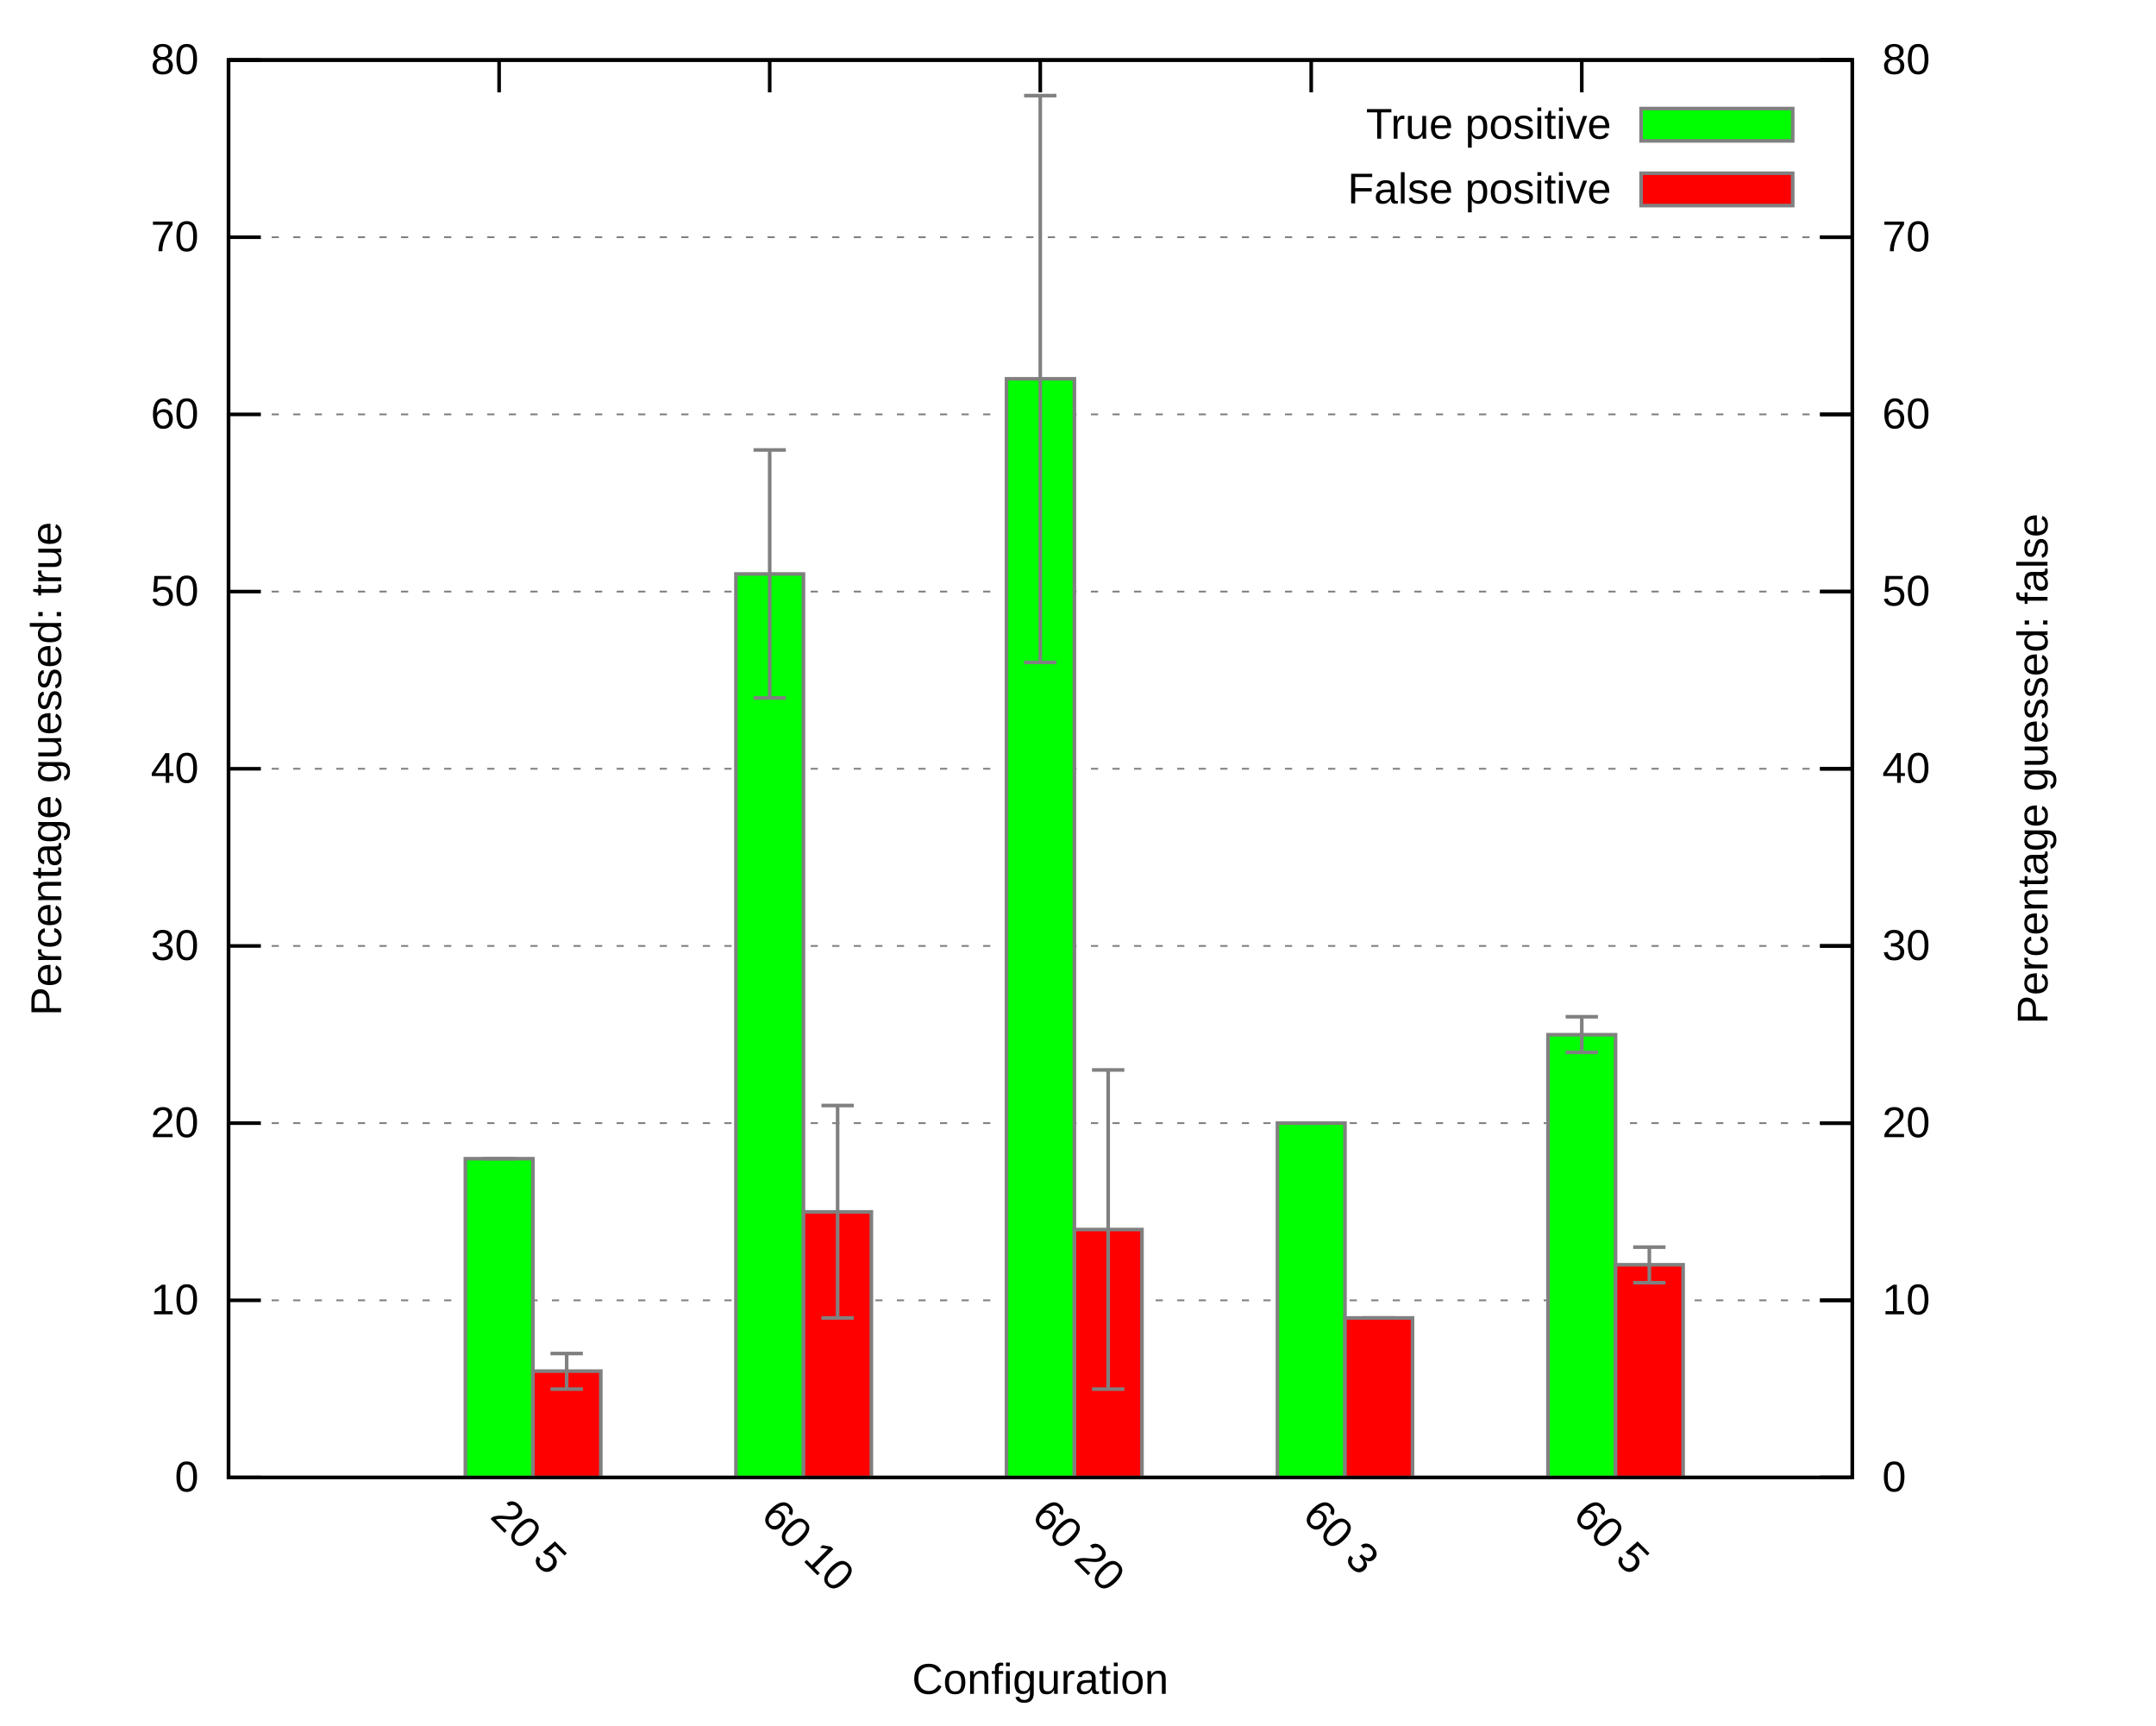
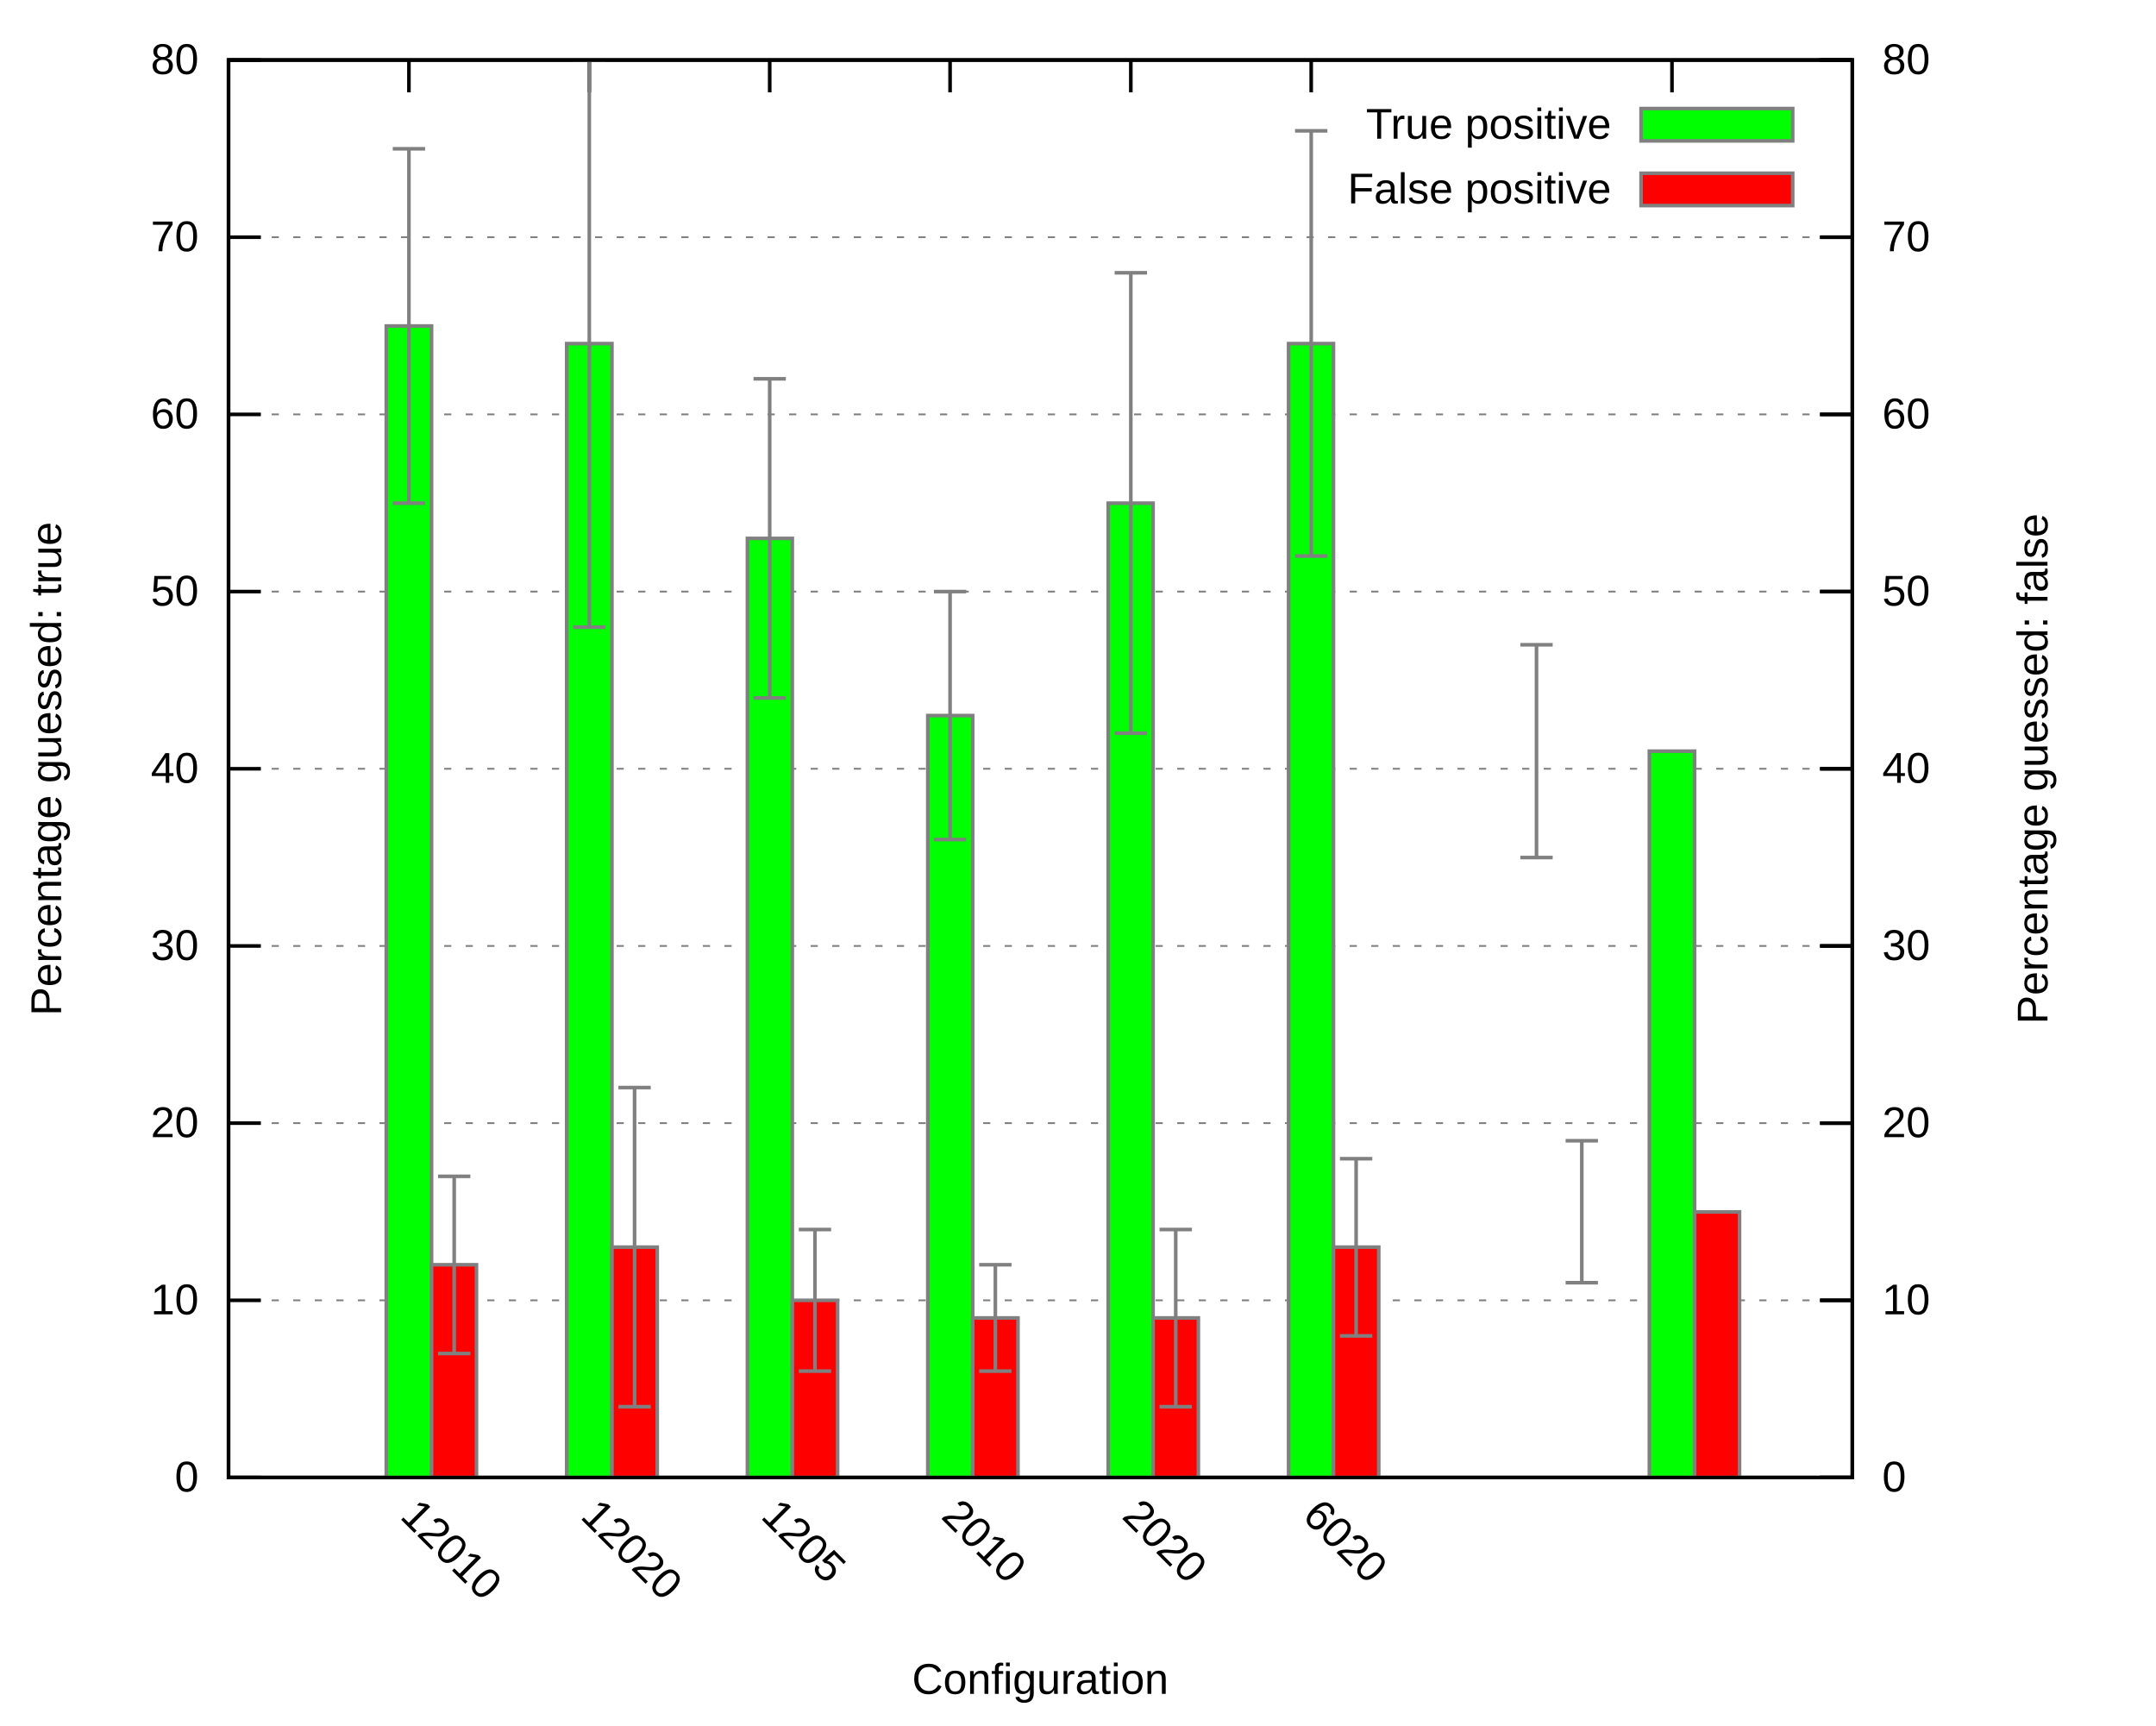
<svg xmlns="http://www.w3.org/2000/svg" xmlns:xlink="http://www.w3.org/1999/xlink" width="600" height="480" viewBox="0 0 600 480">
  <g id="gnuplot_canvas">
    <rect x="0" y="0" width="600" height="480" fill="none" />
    <defs>
      <circle id="gpDot" r="0.5" stroke-width="0.5" />
      <path id="gpPt0" stroke-width="0.222" stroke="currentColor" d="M-1,0 h2 M0,-1 v2" />
      <path id="gpPt1" stroke-width="0.222" stroke="currentColor" d="M-1,-1 L1,1 M1,-1 L-1,1" />
      <path id="gpPt2" stroke-width="0.222" stroke="currentColor" d="M-1,0 L1,0 M0,-1 L0,1 M-1,-1 L1,1 M-1,1 L1,-1" />
      <rect id="gpPt3" stroke-width="0.222" stroke="currentColor" x="-1" y="-1" width="2" height="2" />
      <rect id="gpPt4" stroke-width="0.222" stroke="currentColor" fill="currentColor" x="-1" y="-1" width="2" height="2" />
      <circle id="gpPt5" stroke-width="0.222" stroke="currentColor" cx="0" cy="0" r="1" />
      <use xlink:href="#gpPt5" id="gpPt6" fill="currentColor" stroke="none" />
      <path id="gpPt7" stroke-width="0.222" stroke="currentColor" d="M0,-1.33 L-1.33,0.67 L1.33,0.67 z" />
      <use xlink:href="#gpPt7" id="gpPt8" fill="currentColor" stroke="none" />
      <use xlink:href="#gpPt7" id="gpPt9" stroke="currentColor" transform="rotate(180)" />
      <use xlink:href="#gpPt9" id="gpPt10" fill="currentColor" stroke="none" />
      <use xlink:href="#gpPt3" id="gpPt11" stroke="currentColor" transform="rotate(45)" />
      <use xlink:href="#gpPt11" id="gpPt12" fill="currentColor" stroke="none" />
      <path id="gpPt13" stroke-width="0.222" stroke="currentColor" d="M0,1.330 L1.265,0.411 L0.782,-1.067 L-0.782,-1.076 L-1.265,0.411 z" />
      <use xlink:href="#gpPt13" id="gpPt14" fill="currentColor" stroke="none" />
      <filter id="textbox" filterUnits="objectBoundingBox" x="0" y="0" height="1" width="1">
        <feFlood flood-color="white" flood-opacity="1" result="bgnd" />
        <feComposite in="SourceGraphic" in2="bgnd" operator="atop" />
      </filter>
      <filter id="greybox" filterUnits="objectBoundingBox" x="0" y="0" height="1" width="1">
        <feFlood flood-color="lightgrey" flood-opacity="1" result="grey" />
        <feComposite in="SourceGraphic" in2="grey" operator="atop" />
      </filter>
    </defs>
    <g fill="none" color="white" stroke="currentColor" stroke-width="1.00" stroke-linecap="butt" stroke-linejoin="miter">
</g>
    <g fill="none" color="black" stroke="currentColor" stroke-width="1.00" stroke-linecap="butt" stroke-linejoin="miter">
</g>
    <g fill="none" color="black" stroke="black" stroke-width="0.50" stroke-linecap="butt" stroke-linejoin="miter">
</g>
    <g fill="none" color="gray" stroke="currentColor" stroke-width="0.50" stroke-linecap="butt" stroke-linejoin="miter">
      <path stroke="gray" stroke-dasharray="2,4" class="gridline" d="M63.6,411.1 L515.5,411.1  " />
    </g>
    <g fill="none" color="gray" stroke="gray" stroke-width="1.00" stroke-linecap="butt" stroke-linejoin="miter">
</g>
    <g fill="none" color="black" stroke="currentColor" stroke-width="1.00" stroke-linecap="butt" stroke-linejoin="miter">
      <path stroke="black" d="M63.6,411.1 L72.6,411.1 M515.5,411.1 L506.5,411.1  " />
      <g transform="translate(55.3,415.0)" stroke="none" fill="black" font-family="Arial" font-size="12.00" text-anchor="end">
        <text>
          <tspan font-family="Arial"> 0</tspan>
        </text>
      </g>
    </g>
    <g fill="none" color="black" stroke="currentColor" stroke-width="1.00" stroke-linecap="butt" stroke-linejoin="miter">
</g>
    <g fill="none" color="black" stroke="black" stroke-width="0.50" stroke-linecap="butt" stroke-linejoin="miter">
</g>
    <g fill="none" color="gray" stroke="currentColor" stroke-width="0.50" stroke-linecap="butt" stroke-linejoin="miter">
      <path stroke="gray" stroke-dasharray="2,4" class="gridline" d="M63.6,361.8 L515.5,361.8  " />
    </g>
    <g fill="none" color="gray" stroke="gray" stroke-width="1.00" stroke-linecap="butt" stroke-linejoin="miter">
</g>
    <g fill="none" color="black" stroke="currentColor" stroke-width="1.00" stroke-linecap="butt" stroke-linejoin="miter">
      <path stroke="black" d="M63.6,361.8 L72.6,361.8 M515.5,361.8 L506.5,361.8  " />
      <g transform="translate(55.3,365.7)" stroke="none" fill="black" font-family="Arial" font-size="12.00" text-anchor="end">
        <text>
          <tspan font-family="Arial"> 10</tspan>
        </text>
      </g>
    </g>
    <g fill="none" color="black" stroke="currentColor" stroke-width="1.00" stroke-linecap="butt" stroke-linejoin="miter">
</g>
    <g fill="none" color="black" stroke="black" stroke-width="0.50" stroke-linecap="butt" stroke-linejoin="miter">
</g>
    <g fill="none" color="gray" stroke="currentColor" stroke-width="0.50" stroke-linecap="butt" stroke-linejoin="miter">
      <path stroke="gray" stroke-dasharray="2,4" class="gridline" d="M63.6,312.5 L515.5,312.5  " />
    </g>
    <g fill="none" color="gray" stroke="gray" stroke-width="1.00" stroke-linecap="butt" stroke-linejoin="miter">
</g>
    <g fill="none" color="black" stroke="currentColor" stroke-width="1.00" stroke-linecap="butt" stroke-linejoin="miter">
      <path stroke="black" d="M63.6,312.5 L72.6,312.5 M515.5,312.5 L506.5,312.5  " />
      <g transform="translate(55.3,316.4)" stroke="none" fill="black" font-family="Arial" font-size="12.00" text-anchor="end">
        <text>
          <tspan font-family="Arial"> 20</tspan>
        </text>
      </g>
    </g>
    <g fill="none" color="black" stroke="currentColor" stroke-width="1.00" stroke-linecap="butt" stroke-linejoin="miter">
</g>
    <g fill="none" color="black" stroke="black" stroke-width="0.50" stroke-linecap="butt" stroke-linejoin="miter">
</g>
    <g fill="none" color="gray" stroke="currentColor" stroke-width="0.50" stroke-linecap="butt" stroke-linejoin="miter">
      <path stroke="gray" stroke-dasharray="2,4" class="gridline" d="M63.6,263.2 L515.5,263.2  " />
    </g>
    <g fill="none" color="gray" stroke="gray" stroke-width="1.00" stroke-linecap="butt" stroke-linejoin="miter">
</g>
    <g fill="none" color="black" stroke="currentColor" stroke-width="1.00" stroke-linecap="butt" stroke-linejoin="miter">
      <path stroke="black" d="M63.6,263.2 L72.6,263.2 M515.5,263.2 L506.5,263.2  " />
      <g transform="translate(55.3,267.1)" stroke="none" fill="black" font-family="Arial" font-size="12.00" text-anchor="end">
        <text>
          <tspan font-family="Arial"> 30</tspan>
        </text>
      </g>
    </g>
    <g fill="none" color="black" stroke="currentColor" stroke-width="1.00" stroke-linecap="butt" stroke-linejoin="miter">
</g>
    <g fill="none" color="black" stroke="black" stroke-width="0.50" stroke-linecap="butt" stroke-linejoin="miter">
</g>
    <g fill="none" color="gray" stroke="currentColor" stroke-width="0.50" stroke-linecap="butt" stroke-linejoin="miter">
      <path stroke="gray" stroke-dasharray="2,4" class="gridline" d="M63.6,213.9 L515.5,213.9  " />
    </g>
    <g fill="none" color="gray" stroke="gray" stroke-width="1.00" stroke-linecap="butt" stroke-linejoin="miter">
</g>
    <g fill="none" color="black" stroke="currentColor" stroke-width="1.00" stroke-linecap="butt" stroke-linejoin="miter">
      <path stroke="black" d="M63.6,213.9 L72.6,213.9 M515.5,213.9 L506.5,213.9  " />
      <g transform="translate(55.3,217.8)" stroke="none" fill="black" font-family="Arial" font-size="12.00" text-anchor="end">
        <text>
          <tspan font-family="Arial"> 40</tspan>
        </text>
      </g>
    </g>
    <g fill="none" color="black" stroke="currentColor" stroke-width="1.00" stroke-linecap="butt" stroke-linejoin="miter">
</g>
    <g fill="none" color="black" stroke="black" stroke-width="0.50" stroke-linecap="butt" stroke-linejoin="miter">
</g>
    <g fill="none" color="gray" stroke="currentColor" stroke-width="0.50" stroke-linecap="butt" stroke-linejoin="miter">
      <path stroke="gray" stroke-dasharray="2,4" class="gridline" d="M63.6,164.6 L515.5,164.6  " />
    </g>
    <g fill="none" color="gray" stroke="gray" stroke-width="1.00" stroke-linecap="butt" stroke-linejoin="miter">
</g>
    <g fill="none" color="black" stroke="currentColor" stroke-width="1.00" stroke-linecap="butt" stroke-linejoin="miter">
      <path stroke="black" d="M63.6,164.6 L72.6,164.6 M515.5,164.6 L506.5,164.6  " />
      <g transform="translate(55.3,168.5)" stroke="none" fill="black" font-family="Arial" font-size="12.00" text-anchor="end">
        <text>
          <tspan font-family="Arial"> 50</tspan>
        </text>
      </g>
    </g>
    <g fill="none" color="black" stroke="currentColor" stroke-width="1.00" stroke-linecap="butt" stroke-linejoin="miter">
</g>
    <g fill="none" color="black" stroke="black" stroke-width="0.50" stroke-linecap="butt" stroke-linejoin="miter">
</g>
    <g fill="none" color="gray" stroke="currentColor" stroke-width="0.50" stroke-linecap="butt" stroke-linejoin="miter">
      <path stroke="gray" stroke-dasharray="2,4" class="gridline" d="M63.6,115.3 L515.5,115.3  " />
    </g>
    <g fill="none" color="gray" stroke="gray" stroke-width="1.00" stroke-linecap="butt" stroke-linejoin="miter">
</g>
    <g fill="none" color="black" stroke="currentColor" stroke-width="1.00" stroke-linecap="butt" stroke-linejoin="miter">
      <path stroke="black" d="M63.6,115.3 L72.6,115.3 M515.5,115.3 L506.5,115.3  " />
      <g transform="translate(55.3,119.2)" stroke="none" fill="black" font-family="Arial" font-size="12.00" text-anchor="end">
        <text>
          <tspan font-family="Arial"> 60</tspan>
        </text>
      </g>
    </g>
    <g fill="none" color="black" stroke="currentColor" stroke-width="1.00" stroke-linecap="butt" stroke-linejoin="miter">
</g>
    <g fill="none" color="black" stroke="black" stroke-width="0.50" stroke-linecap="butt" stroke-linejoin="miter">
</g>
    <g fill="none" color="gray" stroke="currentColor" stroke-width="0.50" stroke-linecap="butt" stroke-linejoin="miter">
      <path stroke="gray" stroke-dasharray="2,4" class="gridline" d="M63.6,66.0 L515.5,66.0  " />
    </g>
    <g fill="none" color="gray" stroke="gray" stroke-width="1.00" stroke-linecap="butt" stroke-linejoin="miter">
</g>
    <g fill="none" color="black" stroke="currentColor" stroke-width="1.00" stroke-linecap="butt" stroke-linejoin="miter">
      <path stroke="black" d="M63.6,66.0 L72.6,66.0 M515.5,66.0 L506.5,66.0  " />
      <g transform="translate(55.3,69.9)" stroke="none" fill="black" font-family="Arial" font-size="12.00" text-anchor="end">
        <text>
          <tspan font-family="Arial"> 70</tspan>
        </text>
      </g>
    </g>
    <g fill="none" color="black" stroke="currentColor" stroke-width="1.00" stroke-linecap="butt" stroke-linejoin="miter">
</g>
    <g fill="none" color="black" stroke="black" stroke-width="0.50" stroke-linecap="butt" stroke-linejoin="miter">
</g>
    <g fill="none" color="gray" stroke="currentColor" stroke-width="0.50" stroke-linecap="butt" stroke-linejoin="miter">
      <path stroke="gray" stroke-dasharray="2,4" class="gridline" d="M63.6,16.7 L515.5,16.7  " />
    </g>
    <g fill="none" color="gray" stroke="gray" stroke-width="1.00" stroke-linecap="butt" stroke-linejoin="miter">
</g>
    <g fill="none" color="black" stroke="currentColor" stroke-width="1.00" stroke-linecap="butt" stroke-linejoin="miter">
      <path stroke="black" d="M63.6,16.7 L72.6,16.7 M515.5,16.7 L506.5,16.7  " />
      <g transform="translate(55.3,20.6)" stroke="none" fill="black" font-family="Arial" font-size="12.00" text-anchor="end">
        <text>
          <tspan font-family="Arial"> 80</tspan>
        </text>
      </g>
    </g>
    <g fill="none" color="black" stroke="currentColor" stroke-width="1.00" stroke-linecap="butt" stroke-linejoin="miter">
-       <path stroke="black" d="M138.9,411.1 L138.9,402.1 M138.9,16.7 L138.9,25.7  " />
-       <g transform="translate(136.1,422.2) rotate(45)" stroke="none" fill="black" font-family="Arial" font-size="12.00" text-anchor="start">
-         <text>
-           <tspan font-family="Arial">20 5</tspan>
+       <path stroke="black" d="M113.8,411.1 L113.8,402.1 M113.8,16.7 L113.8,25.7  " />
+       <g transform="translate(111.0,422.2) rotate(45)" stroke="none" fill="black" font-family="Arial" font-size="12.00" text-anchor="start">
+         <text>
+           <tspan font-family="Arial">12010</tspan>
+         </text>
+       </g>
+     </g>
+     <g fill="none" color="black" stroke="currentColor" stroke-width="1.00" stroke-linecap="butt" stroke-linejoin="miter">
+       <path stroke="black" d="M164.0,411.1 L164.0,402.1 M164.0,16.7 L164.0,25.7  " />
+       <g transform="translate(161.2,422.2) rotate(45)" stroke="none" fill="black" font-family="Arial" font-size="12.00" text-anchor="start">
+         <text>
+           <tspan font-family="Arial">12020</tspan>
        </text>
      </g>
    </g>
    <g fill="none" color="black" stroke="currentColor" stroke-width="1.00" stroke-linecap="butt" stroke-linejoin="miter">
      <path stroke="black" d="M214.2,411.1 L214.2,402.1 M214.2,16.7 L214.2,25.7  " />
      <g transform="translate(211.4,422.2) rotate(45)" stroke="none" fill="black" font-family="Arial" font-size="12.00" text-anchor="start">
        <text>
-           <tspan font-family="Arial">60 10</tspan>
-         </text>
-       </g>
-     </g>
-     <g fill="none" color="black" stroke="currentColor" stroke-width="1.00" stroke-linecap="butt" stroke-linejoin="miter">
-       <path stroke="black" d="M289.5,411.1 L289.5,402.1 M289.5,16.7 L289.5,25.7  " />
-       <g transform="translate(286.7,422.2) rotate(45)" stroke="none" fill="black" font-family="Arial" font-size="12.00" text-anchor="start">
-         <text>
-           <tspan font-family="Arial">60 20</tspan>
+           <tspan font-family="Arial">1205</tspan>
+         </text>
+       </g>
+     </g>
+     <g fill="none" color="black" stroke="currentColor" stroke-width="1.00" stroke-linecap="butt" stroke-linejoin="miter">
+       <path stroke="black" d="M264.4,411.1 L264.4,402.1 M264.4,16.7 L264.4,25.7  " />
+       <g transform="translate(261.6,422.2) rotate(45)" stroke="none" fill="black" font-family="Arial" font-size="12.00" text-anchor="start">
+         <text>
+           <tspan font-family="Arial">2010</tspan>
+         </text>
+       </g>
+     </g>
+     <g fill="none" color="black" stroke="currentColor" stroke-width="1.00" stroke-linecap="butt" stroke-linejoin="miter">
+       <path stroke="black" d="M314.7,411.1 L314.7,402.1 M314.7,16.7 L314.7,25.7  " />
+       <g transform="translate(311.9,422.2) rotate(45)" stroke="none" fill="black" font-family="Arial" font-size="12.00" text-anchor="start">
+         <text>
+           <tspan font-family="Arial">2020</tspan>
        </text>
      </g>
    </g>
    <g fill="none" color="black" stroke="currentColor" stroke-width="1.00" stroke-linecap="butt" stroke-linejoin="miter">
      <path stroke="black" d="M364.9,411.1 L364.9,402.1 M364.9,16.7 L364.9,25.7  " />
      <g transform="translate(362.1,422.2) rotate(45)" stroke="none" fill="black" font-family="Arial" font-size="12.00" text-anchor="start">
        <text>
-           <tspan font-family="Arial">60 3</tspan>
-         </text>
-       </g>
-     </g>
-     <g fill="none" color="black" stroke="currentColor" stroke-width="1.00" stroke-linecap="butt" stroke-linejoin="miter">
-       <path stroke="black" d="M440.2,411.1 L440.2,402.1 M440.2,16.7 L440.2,25.7  " />
-       <g transform="translate(437.4,422.2) rotate(45)" stroke="none" fill="black" font-family="Arial" font-size="12.00" text-anchor="start">
-         <text>
-           <tspan font-family="Arial">60 5</tspan>
-         </text>
+           <tspan font-family="Arial">6020</tspan>
+         </text>
+       </g>
+     </g>
+     <g fill="none" color="black" stroke="currentColor" stroke-width="1.00" stroke-linecap="butt" stroke-linejoin="miter">
+       <path stroke="black" d="M465.3,411.1 L465.3,402.1 M465.3,16.7 L465.3,25.7  " />
+       <g transform="translate(462.5,422.2) rotate(45)" stroke="none" fill="black" font-family="Arial" font-size="12.00" text-anchor="start">
+         <text />
      </g>
    </g>
    <g fill="none" color="black" stroke="currentColor" stroke-width="1.00" stroke-linecap="butt" stroke-linejoin="miter">
      <path stroke="black" d="M515.5,411.1 L506.5,411.1  " />
      <g transform="translate(523.8,415.0)" stroke="none" fill="black" font-family="Arial" font-size="12.00" text-anchor="start">
        <text>
          <tspan font-family="Arial"> 0</tspan>
        </text>
      </g>
    </g>
    <g fill="none" color="black" stroke="currentColor" stroke-width="1.00" stroke-linecap="butt" stroke-linejoin="miter">
      <path stroke="black" d="M515.5,361.8 L506.5,361.8  " />
      <g transform="translate(523.8,365.7)" stroke="none" fill="black" font-family="Arial" font-size="12.00" text-anchor="start">
        <text>
          <tspan font-family="Arial"> 10</tspan>
        </text>
      </g>
    </g>
    <g fill="none" color="black" stroke="currentColor" stroke-width="1.00" stroke-linecap="butt" stroke-linejoin="miter">
      <path stroke="black" d="M515.5,312.5 L506.5,312.5  " />
      <g transform="translate(523.8,316.4)" stroke="none" fill="black" font-family="Arial" font-size="12.00" text-anchor="start">
        <text>
          <tspan font-family="Arial"> 20</tspan>
        </text>
      </g>
    </g>
    <g fill="none" color="black" stroke="currentColor" stroke-width="1.00" stroke-linecap="butt" stroke-linejoin="miter">
      <path stroke="black" d="M515.5,263.2 L506.5,263.2  " />
      <g transform="translate(523.8,267.1)" stroke="none" fill="black" font-family="Arial" font-size="12.00" text-anchor="start">
        <text>
          <tspan font-family="Arial"> 30</tspan>
        </text>
      </g>
    </g>
    <g fill="none" color="black" stroke="currentColor" stroke-width="1.00" stroke-linecap="butt" stroke-linejoin="miter">
      <path stroke="black" d="M515.5,213.9 L506.5,213.9  " />
      <g transform="translate(523.8,217.8)" stroke="none" fill="black" font-family="Arial" font-size="12.00" text-anchor="start">
        <text>
          <tspan font-family="Arial"> 40</tspan>
        </text>
      </g>
    </g>
    <g fill="none" color="black" stroke="currentColor" stroke-width="1.00" stroke-linecap="butt" stroke-linejoin="miter">
      <path stroke="black" d="M515.5,164.6 L506.5,164.6  " />
      <g transform="translate(523.8,168.5)" stroke="none" fill="black" font-family="Arial" font-size="12.00" text-anchor="start">
        <text>
          <tspan font-family="Arial"> 50</tspan>
        </text>
      </g>
    </g>
    <g fill="none" color="black" stroke="currentColor" stroke-width="1.00" stroke-linecap="butt" stroke-linejoin="miter">
      <path stroke="black" d="M515.5,115.3 L506.5,115.3  " />
      <g transform="translate(523.8,119.2)" stroke="none" fill="black" font-family="Arial" font-size="12.00" text-anchor="start">
        <text>
          <tspan font-family="Arial"> 60</tspan>
        </text>
      </g>
    </g>
    <g fill="none" color="black" stroke="currentColor" stroke-width="1.00" stroke-linecap="butt" stroke-linejoin="miter">
      <path stroke="black" d="M515.5,66.0 L506.5,66.0  " />
      <g transform="translate(523.8,69.9)" stroke="none" fill="black" font-family="Arial" font-size="12.00" text-anchor="start">
        <text>
          <tspan font-family="Arial"> 70</tspan>
        </text>
      </g>
    </g>
    <g fill="none" color="black" stroke="currentColor" stroke-width="1.00" stroke-linecap="butt" stroke-linejoin="miter">
      <path stroke="black" d="M515.5,16.7 L506.5,16.7  " />
      <g transform="translate(523.8,20.6)" stroke="none" fill="black" font-family="Arial" font-size="12.00" text-anchor="start">
        <text>
          <tspan font-family="Arial"> 80</tspan>
        </text>
      </g>
    </g>
    <g fill="none" color="black" stroke="currentColor" stroke-width="1.00" stroke-linecap="butt" stroke-linejoin="miter">
</g>
    <g fill="none" color="black" stroke="currentColor" stroke-width="1.00" stroke-linecap="butt" stroke-linejoin="miter">
      <path stroke="black" d="M63.6,16.7 L63.6,411.1 L515.5,411.1 L515.5,16.7 L63.6,16.7 Z  " />
    </g>
    <g fill="none" color="black" stroke="currentColor" stroke-width="1.00" stroke-linecap="butt" stroke-linejoin="miter">
      <g transform="translate(17.0,213.9) rotate(270)" stroke="none" fill="black" font-family="Arial" font-size="12.00" text-anchor="middle">
        <text>
          <tspan font-family="Arial">Percentage guessed: true</tspan>
        </text>
      </g>
    </g>
    <g fill="none" color="black" stroke="currentColor" stroke-width="1.00" stroke-linecap="butt" stroke-linejoin="miter">
      <g transform="translate(569.8,213.9) rotate(270)" stroke="none" fill="black" font-family="Arial" font-size="12.00" text-anchor="middle">
        <text>
          <tspan font-family="Arial">Percentage guessed: false</tspan>
        </text>
      </g>
    </g>
    <g fill="none" color="black" stroke="currentColor" stroke-width="1.00" stroke-linecap="butt" stroke-linejoin="miter">
      <g transform="translate(289.5,471.3)" stroke="none" fill="black" font-family="Arial" font-size="12.00" text-anchor="middle">
        <text>
          <tspan font-family="Arial">Configuration</tspan>
        </text>
      </g>
    </g>
    <g fill="none" color="black" stroke="currentColor" stroke-width="1.00" stroke-linecap="butt" stroke-linejoin="miter">
</g>
    <g id="gnuplot_plot_1">
      <g fill="none" color="black" stroke="currentColor" stroke-width="1.00" stroke-linecap="butt" stroke-linejoin="miter">
        <g transform="translate(448.4,38.6)" stroke="none" fill="black" font-family="Arial" font-size="12.00" text-anchor="end">
          <text>
            <tspan font-family="Arial">True positive</tspan>
          </text>
        </g>
      </g>
      <g fill="none" color="black" stroke="currentColor" stroke-width="1.00" stroke-linecap="butt" stroke-linejoin="miter">
        <g stroke="none" shape-rendering="crispEdges">
          <polygon fill="rgb(  0, 255,   0)" points="456.7,39.2 498.9,39.2 498.9,30.2 456.7,30.2 " />
        </g>
        <path stroke="gray" d="M456.7,39.2 L498.9,39.2 L498.9,30.2 L456.7,30.2 L456.7,39.2 Z  " />
      </g>
      <g fill="none" color="black" stroke="currentColor" stroke-width="1.00" stroke-linecap="butt" stroke-linejoin="miter">
        <g stroke="none" shape-rendering="crispEdges">
-           <polygon fill="rgb(  0, 255,   0)" points="129.5,411.1 148.4,411.1 148.4,322.3 129.5,322.3 " />
-         </g>
-         <path stroke="gray" d="M129.5,411.1 L129.5,322.4 L148.3,322.4 L148.3,411.1 L129.5,411.1 Z  " />
-       </g>
-       <g fill="none" color="black" stroke="currentColor" stroke-width="1.00" stroke-linecap="butt" stroke-linejoin="miter">
-         <g stroke="none" shape-rendering="crispEdges">
-           <polygon fill="rgb(  0, 255,   0)" points="204.8,411.1 223.7,411.1 223.7,159.6 204.8,159.6 " />
-         </g>
-         <path stroke="gray" d="M204.8,411.1 L204.8,159.7 L223.6,159.7 L223.6,411.1 L204.8,411.1 Z  " />
-       </g>
-       <g fill="none" color="black" stroke="currentColor" stroke-width="1.00" stroke-linecap="butt" stroke-linejoin="miter">
-         <g stroke="none" shape-rendering="crispEdges">
-           <polygon fill="rgb(  0, 255,   0)" points="280.1,411.1 299.1,411.1 299.1,105.3 280.1,105.3 " />
-         </g>
-         <path stroke="gray" d="M280.1,411.1 L280.1,105.4 L299.0,105.4 L299.0,411.1 L280.1,411.1 Z  " />
-       </g>
-       <g fill="none" color="black" stroke="currentColor" stroke-width="1.00" stroke-linecap="butt" stroke-linejoin="miter">
-         <g stroke="none" shape-rendering="crispEdges">
-           <polygon fill="rgb(  0, 255,   0)" points="355.5,411.1 374.4,411.1 374.4,312.4 355.5,312.4 " />
-         </g>
-         <path stroke="gray" d="M355.5,411.1 L355.5,312.5 L374.3,312.5 L374.3,411.1 L355.5,411.1 Z  " />
-       </g>
-       <g fill="none" color="black" stroke="currentColor" stroke-width="1.00" stroke-linecap="butt" stroke-linejoin="miter">
-         <g stroke="none" shape-rendering="crispEdges">
-           <polygon fill="rgb(  0, 255,   0)" points="430.8,411.1 449.7,411.1 449.7,287.8 430.8,287.8 " />
-         </g>
-         <path stroke="gray" d="M430.8,411.1 L430.8,287.9 L449.6,287.9 L449.6,411.1 L430.8,411.1 Z  " />
-       </g>
-       <g fill="none" color="black" stroke="currentColor" stroke-width="1.00" stroke-linecap="butt" stroke-linejoin="miter">
-         <path stroke="gray" d="M138.9,322.4 M134.4,322.4 L143.4,322.4 M134.4,322.4 L143.4,322.4 M214.2,194.2 L214.2,125.2 M209.7,194.2   L218.7,194.2 M209.7,125.2 L218.7,125.2 M289.5,184.3 L289.5,26.6 M285.0,184.3 L294.0,184.3 M285.0,26.6   L294.0,26.6 M364.9,312.5 M360.4,312.5 L369.4,312.5 M360.4,312.5 L369.4,312.5 M440.2,292.8 L440.2,282.9   M435.7,292.8 L444.7,292.8 M435.7,282.9 L444.7,282.9  " />
+           <polygon fill="rgb(  0, 255,   0)" points="107.5,411.1 120.2,411.1 120.2,90.6 107.5,90.6 " />
+         </g>
+         <path stroke="gray" d="M107.5,411.1 L107.5,90.7 L120.1,90.7 L120.1,411.1 L107.5,411.1 Z  " />
+       </g>
+       <g fill="none" color="black" stroke="currentColor" stroke-width="1.00" stroke-linecap="butt" stroke-linejoin="miter">
+         <g stroke="none" shape-rendering="crispEdges">
+           <polygon fill="rgb(  0, 255,   0)" points="157.7,411.1 170.4,411.1 170.4,95.5 157.7,95.5 " />
+         </g>
+         <path stroke="gray" d="M157.7,411.1 L157.7,95.6 L170.3,95.6 L170.3,411.1 L157.7,411.1 Z  " />
+       </g>
+       <g fill="none" color="black" stroke="currentColor" stroke-width="1.00" stroke-linecap="butt" stroke-linejoin="miter">
+         <g stroke="none" shape-rendering="crispEdges">
+           <polygon fill="rgb(  0, 255,   0)" points="208.0,411.1 220.6,411.1 220.6,149.7 208.0,149.7 " />
+         </g>
+         <path stroke="gray" d="M208.0,411.1 L208.0,149.8 L220.5,149.8 L220.5,411.1 L208.0,411.1 Z  " />
+       </g>
+       <g fill="none" color="black" stroke="currentColor" stroke-width="1.00" stroke-linecap="butt" stroke-linejoin="miter">
+         <g stroke="none" shape-rendering="crispEdges">
+           <polygon fill="rgb(  0, 255,   0)" points="258.2,411.1 270.8,411.1 270.8,199.0 258.2,199.0 " />
+         </g>
+         <path stroke="gray" d="M258.2,411.1 L258.2,199.1 L270.7,199.1 L270.7,411.1 L258.2,411.1 Z  " />
+       </g>
+       <g fill="none" color="black" stroke="currentColor" stroke-width="1.00" stroke-linecap="butt" stroke-linejoin="miter">
+         <g stroke="none" shape-rendering="crispEdges">
+           <polygon fill="rgb(  0, 255,   0)" points="308.4,411.1 321.0,411.1 321.0,139.9 308.4,139.9 " />
+         </g>
+         <path stroke="gray" d="M308.4,411.1 L308.4,140.0 L320.9,140.0 L320.9,411.1 L308.4,411.1 Z  " />
+       </g>
+       <g fill="none" color="black" stroke="currentColor" stroke-width="1.00" stroke-linecap="butt" stroke-linejoin="miter">
+         <g stroke="none" shape-rendering="crispEdges">
+           <polygon fill="rgb(  0, 255,   0)" points="358.6,411.1 371.2,411.1 371.2,95.5 358.6,95.5 " />
+         </g>
+         <path stroke="gray" d="M358.6,411.1 L358.6,95.6 L371.1,95.6 L371.1,411.1 L358.6,411.1 Z  " />
+       </g>
+       <g fill="none" color="black" stroke="currentColor" stroke-width="1.00" stroke-linecap="butt" stroke-linejoin="miter">
+         <g stroke="none" shape-rendering="crispEdges">
+           <polygon fill="rgb(  0, 255,   0)" points="459.0,411.1 471.7,411.1 471.7,208.9 459.0,208.9 " />
+         </g>
+         <path stroke="gray" d="M459.0,411.1 L459.0,209.0 L471.6,209.0 L471.6,411.1 L459.0,411.1 Z  " />
+       </g>
+       <g fill="none" color="black" stroke="currentColor" stroke-width="1.00" stroke-linecap="butt" stroke-linejoin="miter">
+         <path stroke="gray" d="M113.8,140.0 L113.8,41.4 M109.3,140.0 L118.3,140.0 M109.3,41.4 L118.3,41.4 M164.0,174.5 L164.0,16.7   M159.5,174.5 L168.5,174.5 M159.5,16.7 L168.5,16.7 M214.2,194.2 L214.2,105.4 M209.7,194.2 L218.7,194.2   M209.7,105.4 L218.7,105.4 M264.4,233.6 L264.4,164.6 M259.9,233.6 L268.9,233.6 M259.9,164.6 L268.9,164.6   M314.7,204.0 L314.7,75.9 M310.2,204.0 L319.2,204.0 M310.2,75.9 L319.2,75.9 M364.9,154.7 L364.9,36.4   M360.4,154.7 L369.4,154.7 M360.4,36.4 L369.4,36.4 M427.6,238.6 L427.6,179.4 M423.1,238.6 L432.1,238.6   M423.1,179.4 L432.1,179.4  " />
      </g>
      <g fill="none" color="black" stroke="currentColor" stroke-width="1.00" stroke-linecap="butt" stroke-linejoin="miter">
</g>
    </g>
    <g id="gnuplot_plot_2">
      <g fill="none" color="black" stroke="currentColor" stroke-width="1.00" stroke-linecap="butt" stroke-linejoin="miter">
        <g transform="translate(448.4,56.6)" stroke="none" fill="black" font-family="Arial" font-size="12.00" text-anchor="end">
          <text>
            <tspan font-family="Arial">False positive</tspan>
          </text>
        </g>
      </g>
      <g fill="none" color="black" stroke="currentColor" stroke-width="1.00" stroke-linecap="butt" stroke-linejoin="miter">
        <g stroke="none" shape-rendering="crispEdges">
          <polygon fill="rgb(255,   0,   0)" points="456.7,57.2 498.9,57.2 498.9,48.2 456.7,48.2 " />
        </g>
        <path stroke="gray" d="M456.7,57.2 L498.9,57.2 L498.9,48.2 L456.7,48.2 L456.7,57.2 Z  " />
      </g>
      <g fill="none" color="black" stroke="currentColor" stroke-width="1.00" stroke-linecap="butt" stroke-linejoin="miter">
        <g stroke="none" shape-rendering="crispEdges">
-           <polygon fill="rgb(255,   0,   0)" points="148.3,411.1 167.3,411.1 167.3,381.4 148.3,381.4 " />
-         </g>
-         <path stroke="gray" d="M148.3,411.1 L148.3,381.5 L167.2,381.5 L167.2,411.1 L148.3,411.1 Z  " />
-       </g>
-       <g fill="none" color="black" stroke="currentColor" stroke-width="1.00" stroke-linecap="butt" stroke-linejoin="miter">
-         <g stroke="none" shape-rendering="crispEdges">
-           <polygon fill="rgb(255,   0,   0)" points="223.6,411.1 242.6,411.1 242.6,337.1 223.6,337.1 " />
-         </g>
-         <path stroke="gray" d="M223.6,411.1 L223.6,337.2 L242.5,337.2 L242.5,411.1 L223.6,411.1 Z  " />
-       </g>
-       <g fill="none" color="black" stroke="currentColor" stroke-width="1.00" stroke-linecap="butt" stroke-linejoin="miter">
-         <g stroke="none" shape-rendering="crispEdges">
-           <polygon fill="rgb(255,   0,   0)" points="299.0,411.1 317.9,411.1 317.9,342.0 299.0,342.0 " />
-         </g>
-         <path stroke="gray" d="M299.0,411.1 L299.0,342.1 L317.8,342.1 L317.8,411.1 L299.0,411.1 Z  " />
-       </g>
-       <g fill="none" color="black" stroke="currentColor" stroke-width="1.00" stroke-linecap="butt" stroke-linejoin="miter">
-         <g stroke="none" shape-rendering="crispEdges">
-           <polygon fill="rgb(255,   0,   0)" points="374.3,411.1 393.2,411.1 393.2,366.6 374.3,366.6 " />
-         </g>
-         <path stroke="gray" d="M374.3,411.1 L374.3,366.7 L393.1,366.7 L393.1,411.1 L374.3,411.1 Z  " />
-       </g>
-       <g fill="none" color="black" stroke="currentColor" stroke-width="1.00" stroke-linecap="butt" stroke-linejoin="miter">
-         <g stroke="none" shape-rendering="crispEdges">
-           <polygon fill="rgb(255,   0,   0)" points="449.6,411.1 468.5,411.1 468.5,351.8 449.6,351.8 " />
-         </g>
-         <path stroke="gray" d="M449.6,411.1 L449.6,351.9 L468.4,351.9 L468.4,411.1 L449.6,411.1 Z  " />
-       </g>
-       <g fill="none" color="black" stroke="currentColor" stroke-width="1.00" stroke-linecap="butt" stroke-linejoin="miter">
-         <path stroke="gray" d="M157.7,386.5 L157.7,376.6 M153.2,386.5 L162.2,386.5 M153.2,376.6 L162.2,376.6 M233.1,366.7 L233.1,307.6   M228.6,366.7 L237.6,366.7 M228.6,307.6 L237.6,307.6 M308.4,386.5 L308.4,297.7 M303.9,386.5 L312.9,386.5   M303.9,297.7 L312.9,297.7 M383.7,366.7 M379.2,366.7 L388.2,366.7 M379.2,366.7 L388.2,366.7 M459.0,356.9   L459.0,347.0 M454.5,356.9 L463.5,356.9 M454.5,347.0 L463.5,347.0  " />
+           <polygon fill="rgb(255,   0,   0)" points="120.1,411.1 132.7,411.1 132.7,351.8 120.1,351.8 " />
+         </g>
+         <path stroke="gray" d="M120.1,411.1 L120.1,351.9 L132.6,351.9 L132.6,411.1 L120.1,411.1 Z  " />
+       </g>
+       <g fill="none" color="black" stroke="currentColor" stroke-width="1.00" stroke-linecap="butt" stroke-linejoin="miter">
+         <g stroke="none" shape-rendering="crispEdges">
+           <polygon fill="rgb(255,   0,   0)" points="170.3,411.1 183.0,411.1 183.0,346.9 170.3,346.9 " />
+         </g>
+         <path stroke="gray" d="M170.3,411.1 L170.3,347.0 L182.9,347.0 L182.9,411.1 L170.3,411.1 Z  " />
+       </g>
+       <g fill="none" color="black" stroke="currentColor" stroke-width="1.00" stroke-linecap="butt" stroke-linejoin="miter">
+         <g stroke="none" shape-rendering="crispEdges">
+           <polygon fill="rgb(255,   0,   0)" points="220.5,411.1 233.2,411.1 233.2,361.7 220.5,361.7 " />
+         </g>
+         <path stroke="gray" d="M220.5,411.1 L220.5,361.8 L233.1,361.8 L233.1,411.1 L220.5,411.1 Z  " />
+       </g>
+       <g fill="none" color="black" stroke="currentColor" stroke-width="1.00" stroke-linecap="butt" stroke-linejoin="miter">
+         <g stroke="none" shape-rendering="crispEdges">
+           <polygon fill="rgb(255,   0,   0)" points="270.7,411.1 283.4,411.1 283.4,366.6 270.7,366.6 " />
+         </g>
+         <path stroke="gray" d="M270.7,411.1 L270.7,366.7 L283.3,366.7 L283.3,411.1 L270.7,411.1 Z  " />
+       </g>
+       <g fill="none" color="black" stroke="currentColor" stroke-width="1.00" stroke-linecap="butt" stroke-linejoin="miter">
+         <g stroke="none" shape-rendering="crispEdges">
+           <polygon fill="rgb(255,   0,   0)" points="320.9,411.1 333.6,411.1 333.6,366.6 320.9,366.6 " />
+         </g>
+         <path stroke="gray" d="M320.9,411.1 L320.9,366.7 L333.5,366.7 L333.5,411.1 L320.9,411.1 Z  " />
+       </g>
+       <g fill="none" color="black" stroke="currentColor" stroke-width="1.00" stroke-linecap="butt" stroke-linejoin="miter">
+         <g stroke="none" shape-rendering="crispEdges">
+           <polygon fill="rgb(255,   0,   0)" points="371.1,411.1 383.8,411.1 383.8,346.9 371.1,346.9 " />
+         </g>
+         <path stroke="gray" d="M371.1,411.1 L371.1,347.0 L383.7,347.0 L383.7,411.1 L371.1,411.1 Z  " />
+       </g>
+       <g fill="none" color="black" stroke="currentColor" stroke-width="1.00" stroke-linecap="butt" stroke-linejoin="miter">
+         <g stroke="none" shape-rendering="crispEdges">
+           <polygon fill="rgb(255,   0,   0)" points="471.6,411.1 484.2,411.1 484.2,337.1 471.6,337.1 " />
+         </g>
+         <path stroke="gray" d="M471.6,411.1 L471.6,337.2 L484.1,337.2 L484.1,411.1 L471.6,411.1 Z  " />
+       </g>
+       <g fill="none" color="black" stroke="currentColor" stroke-width="1.00" stroke-linecap="butt" stroke-linejoin="miter">
+         <path stroke="gray" d="M126.4,376.6 L126.4,327.3 M121.9,376.6 L130.9,376.6 M121.9,327.3 L130.9,327.3 M176.6,391.4 L176.6,302.6   M172.1,391.4 L181.1,391.4 M172.1,302.6 L181.1,302.6 M226.8,381.5 L226.8,342.1 M222.3,381.5 L231.3,381.5   M222.3,342.1 L231.3,342.1 M277.0,381.5 L277.0,351.9 M272.5,381.5 L281.5,381.5 M272.5,351.9 L281.5,351.9   M327.2,391.4 L327.2,342.1 M322.7,391.4 L331.7,391.4 M322.7,342.1 L331.7,342.1 M377.4,371.7 L377.4,322.4   M372.9,371.7 L381.9,371.7 M372.9,322.4 L381.9,322.4 M440.2,356.9 L440.2,317.4 M435.7,356.9 L444.7,356.9   M435.7,317.4 L444.7,317.4  " />
      </g>
      <g fill="none" color="black" stroke="currentColor" stroke-width="1.00" stroke-linecap="butt" stroke-linejoin="miter">
</g>
    </g>
    <g fill="none" color="white" stroke="rgb(255,   0,   0)" stroke-width="2.00" stroke-linecap="butt" stroke-linejoin="miter">
</g>
    <g fill="none" color="black" stroke="currentColor" stroke-width="2.00" stroke-linecap="butt" stroke-linejoin="miter">
</g>
    <g fill="none" color="black" stroke="black" stroke-width="1.00" stroke-linecap="butt" stroke-linejoin="miter">
</g>
    <g fill="none" color="black" stroke="currentColor" stroke-width="1.00" stroke-linecap="butt" stroke-linejoin="miter">
      <path stroke="black" d="M63.6,16.7 L63.6,411.1 L515.5,411.1 L515.5,16.7 L63.6,16.7 Z  " />
    </g>
    <g fill="none" color="black" stroke="currentColor" stroke-width="1.00" stroke-linecap="butt" stroke-linejoin="miter">
</g>
  </g>
</svg>
